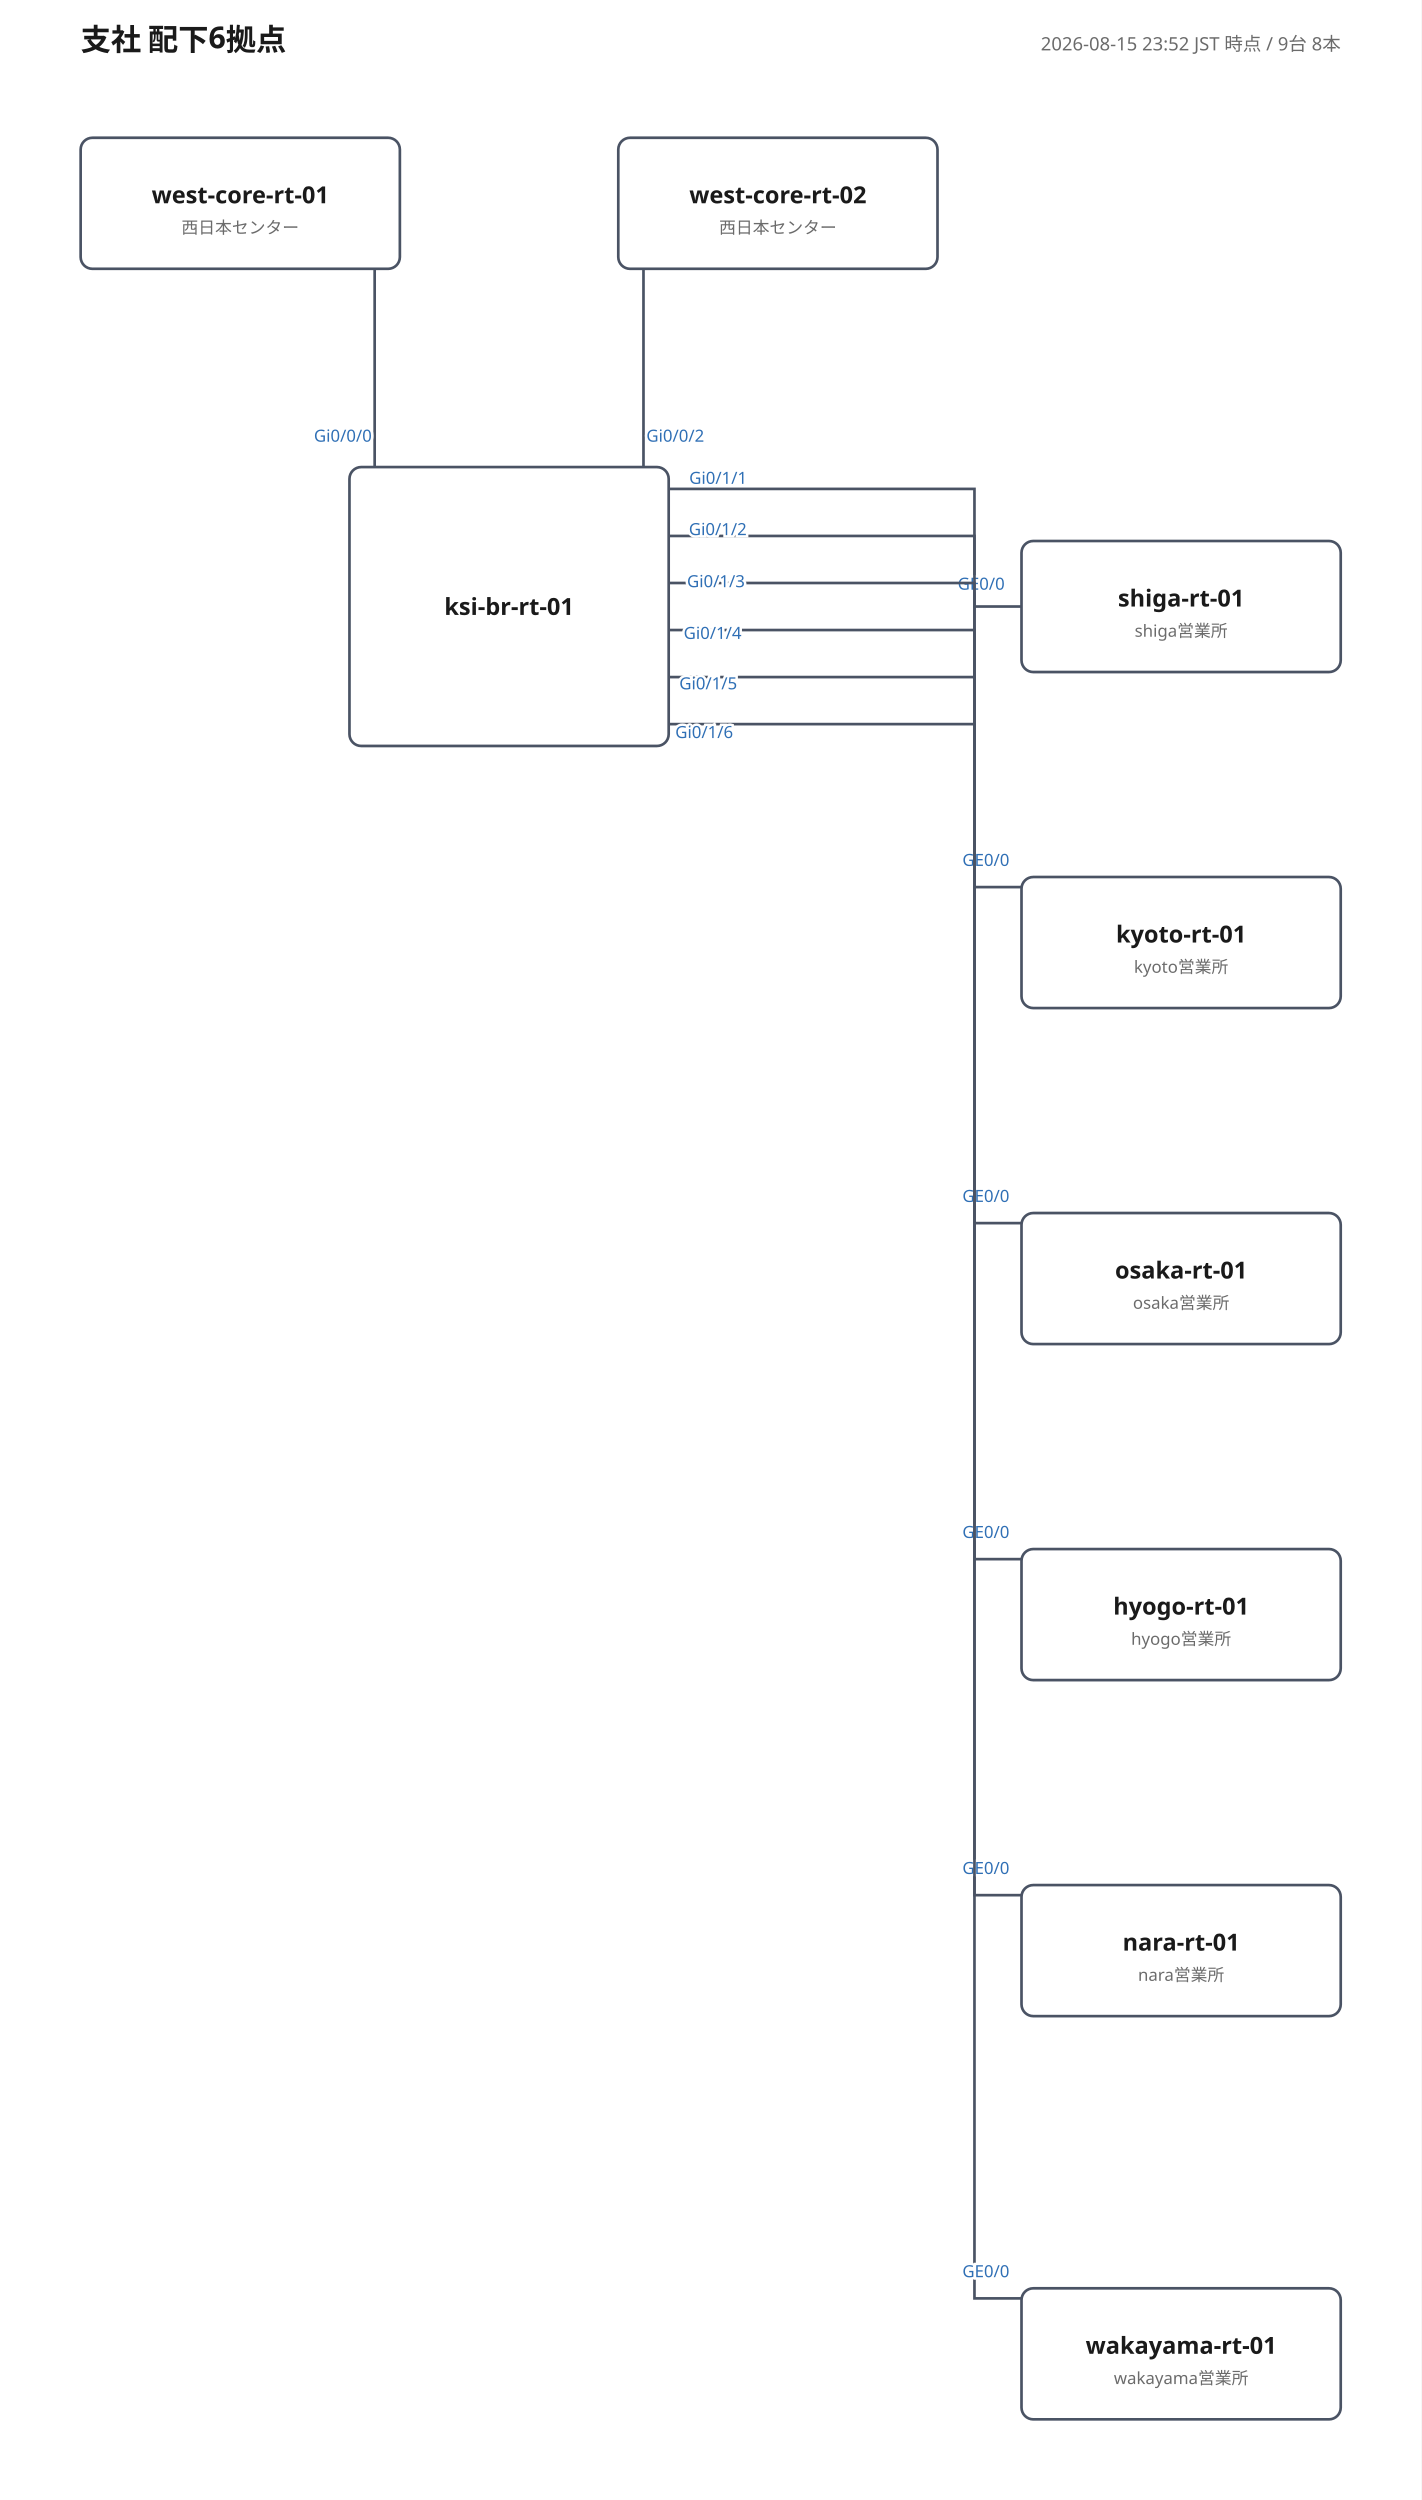
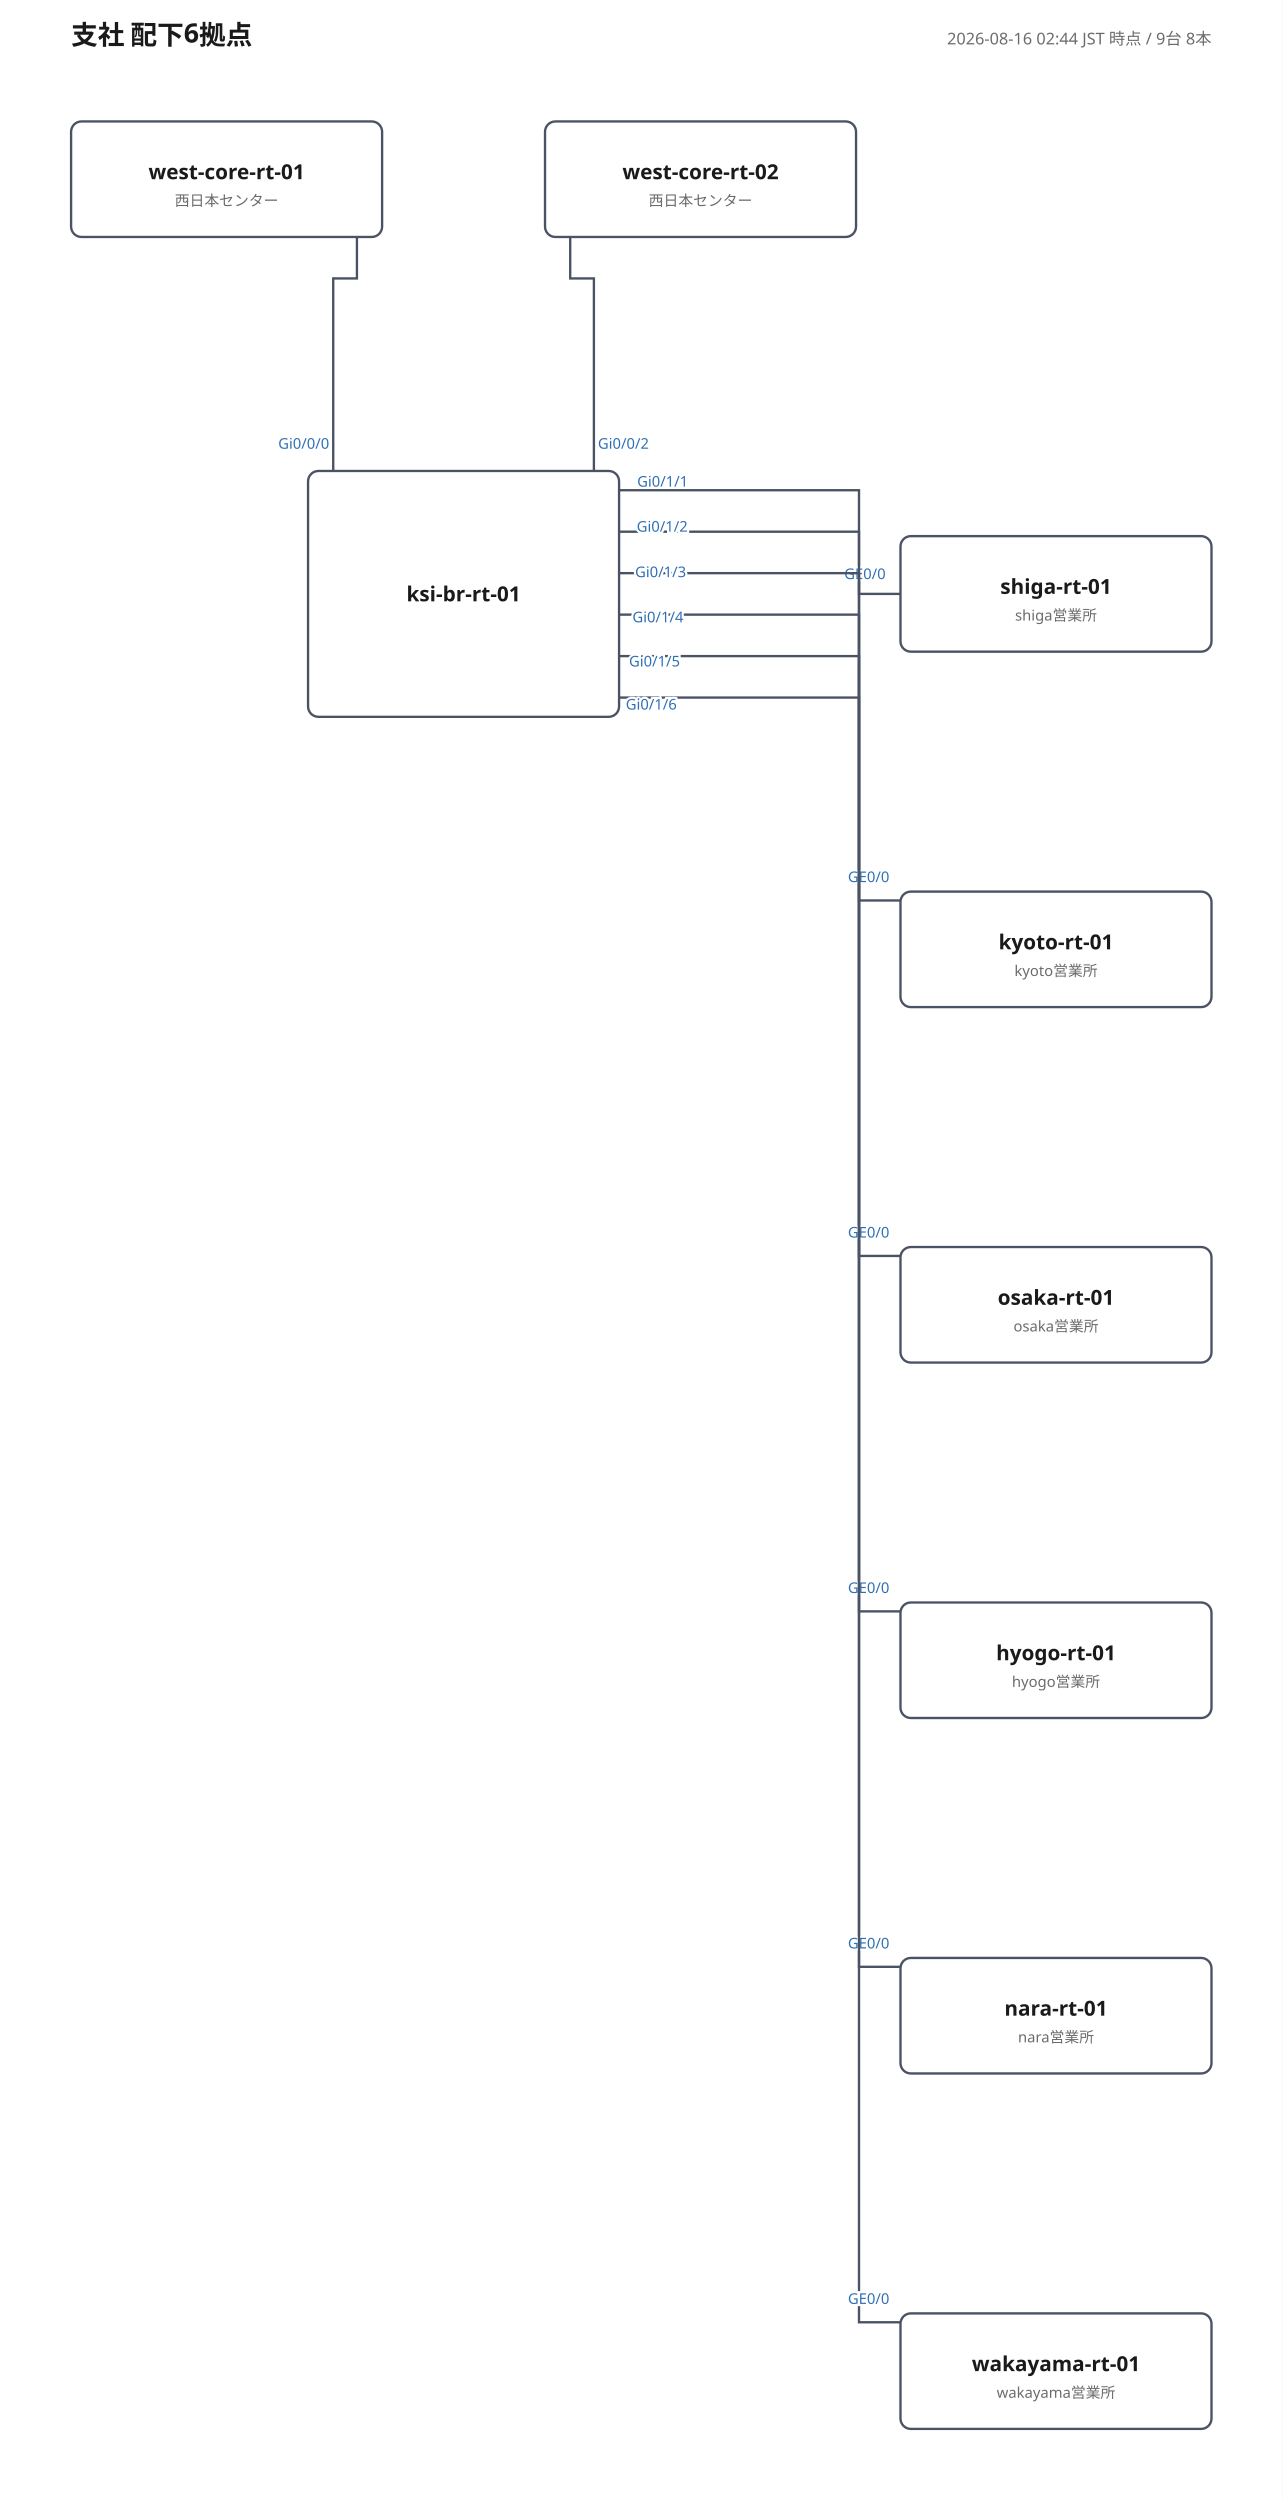
- <svg xmlns="http://www.w3.org/2000/svg" width="846" height="1488" viewBox="0 0 846 1488" font-family="'Yu Gothic', 'Hiragino Kaku Gothic ProN', Meiryo, 'Noto Sans JP', sans-serif">
+ <svg xmlns="http://www.w3.org/2000/svg" width="866" height="1688" viewBox="0 0 866 1688" font-family="'Yu Gothic', 'Hiragino Kaku Gothic ProN', Meiryo, 'Noto Sans JP', sans-serif">
  <rect width="100%" height="100%" fill="#ffffff" />
  <text x="48" y="30" font-size="18" font-weight="700" fill="#1a1a1a">支社 配下6拠点</text>
-   <text x="798" y="30" font-size="11" fill="#6b6b6b" text-anchor="end">2026-08-15 23:52 JST 時点 / 9台 8本</text>
-   <polyline points="223,278 223,160" fill="none" stroke="#4a5364" stroke-width="1.6" />
-   <text class="port-label" x="221.3" y="262.9" font-size="10" fill="#2f6fb5" text-anchor="end" paint-order="stroke" stroke="#ffffff" stroke-width="3">Gi0/0/0</text>
-   <text class="port-label" x="223.9" y="177.6" font-size="10" fill="#2f6fb5" text-anchor="start" paint-order="stroke" stroke="#ffffff" stroke-width="3" />
-   <polyline points="383,278 383,160" fill="none" stroke="#4a5364" stroke-width="1.6" />
-   <text class="port-label" x="384.7" y="262.9" font-size="10" fill="#2f6fb5" text-anchor="start" paint-order="stroke" stroke="#ffffff" stroke-width="3">Gi0/0/2</text>
-   <text class="port-label" x="382.1" y="177.6" font-size="10" fill="#2f6fb5" text-anchor="end" paint-order="stroke" stroke="#ffffff" stroke-width="3" />
-   <polyline points="398,291 580,291 580,361 608,361" fill="none" stroke="#4a5364" stroke-width="1.6" />
-   <text class="port-label" x="410.2" y="288.0" font-size="10" fill="#2f6fb5" text-anchor="start" paint-order="stroke" stroke="#ffffff" stroke-width="3">Gi0/1/1</text>
-   <text class="port-label" x="598.0" y="351.0" font-size="10" fill="#2f6fb5" text-anchor="end" paint-order="stroke" stroke="#ffffff" stroke-width="3">GE0/0</text>
-   <polyline points="398,319 580,319 580,528 608,528" fill="none" stroke="#4a5364" stroke-width="1.6" />
-   <text class="port-label" x="410.0" y="318.5" font-size="10" fill="#2f6fb5" text-anchor="start" paint-order="stroke" stroke="#ffffff" stroke-width="3">Gi0/1/2</text>
-   <text class="port-label" x="600.8" y="515.4" font-size="10" fill="#2f6fb5" text-anchor="end" paint-order="stroke" stroke="#ffffff" stroke-width="3">GE0/0</text>
-   <polyline points="398,347 580,347 580,728 608,728" fill="none" stroke="#4a5364" stroke-width="1.6" />
-   <text class="port-label" x="408.9" y="349.5" font-size="10" fill="#2f6fb5" text-anchor="start" paint-order="stroke" stroke="#ffffff" stroke-width="3">Gi0/1/3</text>
-   <text class="port-label" x="600.8" y="715.4" font-size="10" fill="#2f6fb5" text-anchor="end" paint-order="stroke" stroke="#ffffff" stroke-width="3">GE0/0</text>
-   <polyline points="398,375 580,375 580,928 608,928" fill="none" stroke="#4a5364" stroke-width="1.6" />
-   <text class="port-label" x="406.9" y="380.3" font-size="10" fill="#2f6fb5" text-anchor="start" paint-order="stroke" stroke="#ffffff" stroke-width="3">Gi0/1/4</text>
-   <text class="port-label" x="600.8" y="915.4" font-size="10" fill="#2f6fb5" text-anchor="end" paint-order="stroke" stroke="#ffffff" stroke-width="3">GE0/0</text>
-   <polyline points="398,403 580,403 580,1128 608,1128" fill="none" stroke="#4a5364" stroke-width="1.6" />
-   <text class="port-label" x="404.3" y="410.3" font-size="10" fill="#2f6fb5" text-anchor="start" paint-order="stroke" stroke="#ffffff" stroke-width="3">Gi0/1/5</text>
-   <text class="port-label" x="600.8" y="1115.4" font-size="10" fill="#2f6fb5" text-anchor="end" paint-order="stroke" stroke="#ffffff" stroke-width="3">GE0/0</text>
-   <polyline points="398,431 580,431 580,1368 608,1368" fill="none" stroke="#4a5364" stroke-width="1.6" />
-   <text class="port-label" x="401.9" y="439.3" font-size="10" fill="#2f6fb5" text-anchor="start" paint-order="stroke" stroke="#ffffff" stroke-width="3">Gi0/1/6</text>
-   <text class="port-label" x="600.8" y="1355.4" font-size="10" fill="#2f6fb5" text-anchor="end" paint-order="stroke" stroke="#ffffff" stroke-width="3">GE0/0</text>
+   <text x="818" y="30" font-size="11" fill="#6b6b6b" text-anchor="end">2026-08-16 02:44 JST 時点 / 9台 8本</text>
+   <polyline points="225,318 225,188 241,188 241,160" fill="none" stroke="#4a5364" stroke-width="1.6" />
+   <text class="port-label" x="222.3" y="303.0" font-size="10" fill="#2f6fb5" text-anchor="end" paint-order="stroke" stroke="#ffffff" stroke-width="3">Gi0/0/0</text>
+   <text class="port-label" x="243.1" y="177.5" font-size="10" fill="#2f6fb5" text-anchor="start" paint-order="stroke" stroke="#ffffff" stroke-width="3" />
+   <polyline points="401,318 401,188 385,188 385,160" fill="none" stroke="#4a5364" stroke-width="1.6" />
+   <text class="port-label" x="403.7" y="303.0" font-size="10" fill="#2f6fb5" text-anchor="start" paint-order="stroke" stroke="#ffffff" stroke-width="3">Gi0/0/2</text>
+   <text class="port-label" x="382.9" y="177.5" font-size="10" fill="#2f6fb5" text-anchor="end" paint-order="stroke" stroke="#ffffff" stroke-width="3" />
+   <polyline points="418,331 580,331 580,401 608,401" fill="none" stroke="#4a5364" stroke-width="1.6" />
+   <text class="port-label" x="430.2" y="328.6" font-size="10" fill="#2f6fb5" text-anchor="start" paint-order="stroke" stroke="#ffffff" stroke-width="3">Gi0/1/1</text>
+   <text class="port-label" x="598.0" y="391.0" font-size="10" fill="#2f6fb5" text-anchor="end" paint-order="stroke" stroke="#ffffff" stroke-width="3">GE0/0</text>
+   <polyline points="418,359 580,359 580,608 608,608" fill="none" stroke="#4a5364" stroke-width="1.6" />
+   <text class="port-label" x="429.9" y="359.0" font-size="10" fill="#2f6fb5" text-anchor="start" paint-order="stroke" stroke="#ffffff" stroke-width="3">Gi0/1/2</text>
+   <text class="port-label" x="600.5" y="595.6" font-size="10" fill="#2f6fb5" text-anchor="end" paint-order="stroke" stroke="#ffffff" stroke-width="3">GE0/0</text>
+   <polyline points="418,387 580,387 580,848 608,848" fill="none" stroke="#4a5364" stroke-width="1.6" />
+   <text class="port-label" x="428.8" y="389.7" font-size="10" fill="#2f6fb5" text-anchor="start" paint-order="stroke" stroke="#ffffff" stroke-width="3">Gi0/1/3</text>
+   <text class="port-label" x="600.5" y="835.6" font-size="10" fill="#2f6fb5" text-anchor="end" paint-order="stroke" stroke="#ffffff" stroke-width="3">GE0/0</text>
+   <polyline points="418,415 580,415 580,1088 608,1088" fill="none" stroke="#4a5364" stroke-width="1.6" />
+   <text class="port-label" x="427.0" y="420.2" font-size="10" fill="#2f6fb5" text-anchor="start" paint-order="stroke" stroke="#ffffff" stroke-width="3">Gi0/1/4</text>
+   <text class="port-label" x="600.5" y="1075.6" font-size="10" fill="#2f6fb5" text-anchor="end" paint-order="stroke" stroke="#ffffff" stroke-width="3">GE0/0</text>
+   <polyline points="418,443 580,443 580,1328 608,1328" fill="none" stroke="#4a5364" stroke-width="1.6" />
+   <text class="port-label" x="424.7" y="450.0" font-size="10" fill="#2f6fb5" text-anchor="start" paint-order="stroke" stroke="#ffffff" stroke-width="3">Gi0/1/5</text>
+   <text class="port-label" x="600.5" y="1315.6" font-size="10" fill="#2f6fb5" text-anchor="end" paint-order="stroke" stroke="#ffffff" stroke-width="3">GE0/0</text>
+   <polyline points="418,471 580,471 580,1568 608,1568" fill="none" stroke="#4a5364" stroke-width="1.6" />
+   <text class="port-label" x="422.5" y="479.1" font-size="10" fill="#2f6fb5" text-anchor="start" paint-order="stroke" stroke="#ffffff" stroke-width="3">Gi0/1/6</text>
+   <text class="port-label" x="600.5" y="1555.6" font-size="10" fill="#2f6fb5" text-anchor="end" paint-order="stroke" stroke="#ffffff" stroke-width="3">GE0/0</text>
  <g>
-     <rect x="208" y="278" width="190" height="166" rx="7" fill="#ffffff" stroke="#4a5364" stroke-width="1.6" />
-     <text x="303" y="366" font-size="14" font-weight="700" fill="#1a1a1a" text-anchor="middle">ksi-br-rt-01</text>
+     <rect x="208" y="318" width="210" height="166" rx="7" fill="#ffffff" stroke="#4a5364" stroke-width="1.6" />
+     <text x="313" y="406" font-size="14" font-weight="700" fill="#1a1a1a" text-anchor="middle">ksi-br-rt-01</text>
  </g>
  <g>
-     <rect x="48" y="82" width="190" height="78" rx="7" fill="#ffffff" stroke="#4a5364" stroke-width="1.6" />
-     <text x="143" y="121" font-size="14" font-weight="700" fill="#1a1a1a" text-anchor="middle">west-core-rt-01</text>
-     <text x="143" y="139" font-size="10" fill="#6b6b6b" text-anchor="middle">西日本センター</text>
+     <rect x="48" y="82" width="210" height="78" rx="7" fill="#ffffff" stroke="#4a5364" stroke-width="1.6" />
+     <text x="153" y="121" font-size="14" font-weight="700" fill="#1a1a1a" text-anchor="middle">west-core-rt-01</text>
+     <text x="153" y="139" font-size="10" fill="#6b6b6b" text-anchor="middle">西日本センター</text>
  </g>
  <g>
-     <rect x="368" y="82" width="190" height="78" rx="7" fill="#ffffff" stroke="#4a5364" stroke-width="1.6" />
-     <text x="463" y="121" font-size="14" font-weight="700" fill="#1a1a1a" text-anchor="middle">west-core-rt-02</text>
-     <text x="463" y="139" font-size="10" fill="#6b6b6b" text-anchor="middle">西日本センター</text>
+     <rect x="368" y="82" width="210" height="78" rx="7" fill="#ffffff" stroke="#4a5364" stroke-width="1.6" />
+     <text x="473" y="121" font-size="14" font-weight="700" fill="#1a1a1a" text-anchor="middle">west-core-rt-02</text>
+     <text x="473" y="139" font-size="10" fill="#6b6b6b" text-anchor="middle">西日本センター</text>
  </g>
  <g>
-     <rect x="608" y="322" width="190" height="78" rx="7" fill="#ffffff" stroke="#4a5364" stroke-width="1.6" />
-     <text x="703" y="361" font-size="14" font-weight="700" fill="#1a1a1a" text-anchor="middle">shiga-rt-01</text>
-     <text x="703" y="379" font-size="10" fill="#6b6b6b" text-anchor="middle">shiga営業所</text>
+     <rect x="608" y="362" width="210" height="78" rx="7" fill="#ffffff" stroke="#4a5364" stroke-width="1.6" />
+     <text x="713" y="401" font-size="14" font-weight="700" fill="#1a1a1a" text-anchor="middle">shiga-rt-01</text>
+     <text x="713" y="419" font-size="10" fill="#6b6b6b" text-anchor="middle">shiga営業所</text>
  </g>
  <g>
-     <rect x="608" y="522" width="190" height="78" rx="7" fill="#ffffff" stroke="#4a5364" stroke-width="1.6" />
-     <text x="703" y="561" font-size="14" font-weight="700" fill="#1a1a1a" text-anchor="middle">kyoto-rt-01</text>
-     <text x="703" y="579" font-size="10" fill="#6b6b6b" text-anchor="middle">kyoto営業所</text>
+     <rect x="608" y="602" width="210" height="78" rx="7" fill="#ffffff" stroke="#4a5364" stroke-width="1.6" />
+     <text x="713" y="641" font-size="14" font-weight="700" fill="#1a1a1a" text-anchor="middle">kyoto-rt-01</text>
+     <text x="713" y="659" font-size="10" fill="#6b6b6b" text-anchor="middle">kyoto営業所</text>
  </g>
  <g>
-     <rect x="608" y="722" width="190" height="78" rx="7" fill="#ffffff" stroke="#4a5364" stroke-width="1.6" />
-     <text x="703" y="761" font-size="14" font-weight="700" fill="#1a1a1a" text-anchor="middle">osaka-rt-01</text>
-     <text x="703" y="779" font-size="10" fill="#6b6b6b" text-anchor="middle">osaka営業所</text>
+     <rect x="608" y="842" width="210" height="78" rx="7" fill="#ffffff" stroke="#4a5364" stroke-width="1.6" />
+     <text x="713" y="881" font-size="14" font-weight="700" fill="#1a1a1a" text-anchor="middle">osaka-rt-01</text>
+     <text x="713" y="899" font-size="10" fill="#6b6b6b" text-anchor="middle">osaka営業所</text>
  </g>
  <g>
-     <rect x="608" y="922" width="190" height="78" rx="7" fill="#ffffff" stroke="#4a5364" stroke-width="1.6" />
-     <text x="703" y="961" font-size="14" font-weight="700" fill="#1a1a1a" text-anchor="middle">hyogo-rt-01</text>
-     <text x="703" y="979" font-size="10" fill="#6b6b6b" text-anchor="middle">hyogo営業所</text>
+     <rect x="608" y="1082" width="210" height="78" rx="7" fill="#ffffff" stroke="#4a5364" stroke-width="1.6" />
+     <text x="713" y="1121" font-size="14" font-weight="700" fill="#1a1a1a" text-anchor="middle">hyogo-rt-01</text>
+     <text x="713" y="1139" font-size="10" fill="#6b6b6b" text-anchor="middle">hyogo営業所</text>
  </g>
  <g>
-     <rect x="608" y="1122" width="190" height="78" rx="7" fill="#ffffff" stroke="#4a5364" stroke-width="1.6" />
-     <text x="703" y="1161" font-size="14" font-weight="700" fill="#1a1a1a" text-anchor="middle">nara-rt-01</text>
-     <text x="703" y="1179" font-size="10" fill="#6b6b6b" text-anchor="middle">nara営業所</text>
+     <rect x="608" y="1322" width="210" height="78" rx="7" fill="#ffffff" stroke="#4a5364" stroke-width="1.6" />
+     <text x="713" y="1361" font-size="14" font-weight="700" fill="#1a1a1a" text-anchor="middle">nara-rt-01</text>
+     <text x="713" y="1379" font-size="10" fill="#6b6b6b" text-anchor="middle">nara営業所</text>
  </g>
  <g>
-     <rect x="608" y="1362" width="190" height="78" rx="7" fill="#ffffff" stroke="#4a5364" stroke-width="1.6" />
-     <text x="703" y="1401" font-size="14" font-weight="700" fill="#1a1a1a" text-anchor="middle">wakayama-rt-01</text>
-     <text x="703" y="1419" font-size="10" fill="#6b6b6b" text-anchor="middle">wakayama営業所</text>
+     <rect x="608" y="1562" width="210" height="78" rx="7" fill="#ffffff" stroke="#4a5364" stroke-width="1.6" />
+     <text x="713" y="1601" font-size="14" font-weight="700" fill="#1a1a1a" text-anchor="middle">wakayama-rt-01</text>
+     <text x="713" y="1619" font-size="10" fill="#6b6b6b" text-anchor="middle">wakayama営業所</text>
  </g>
</svg>
